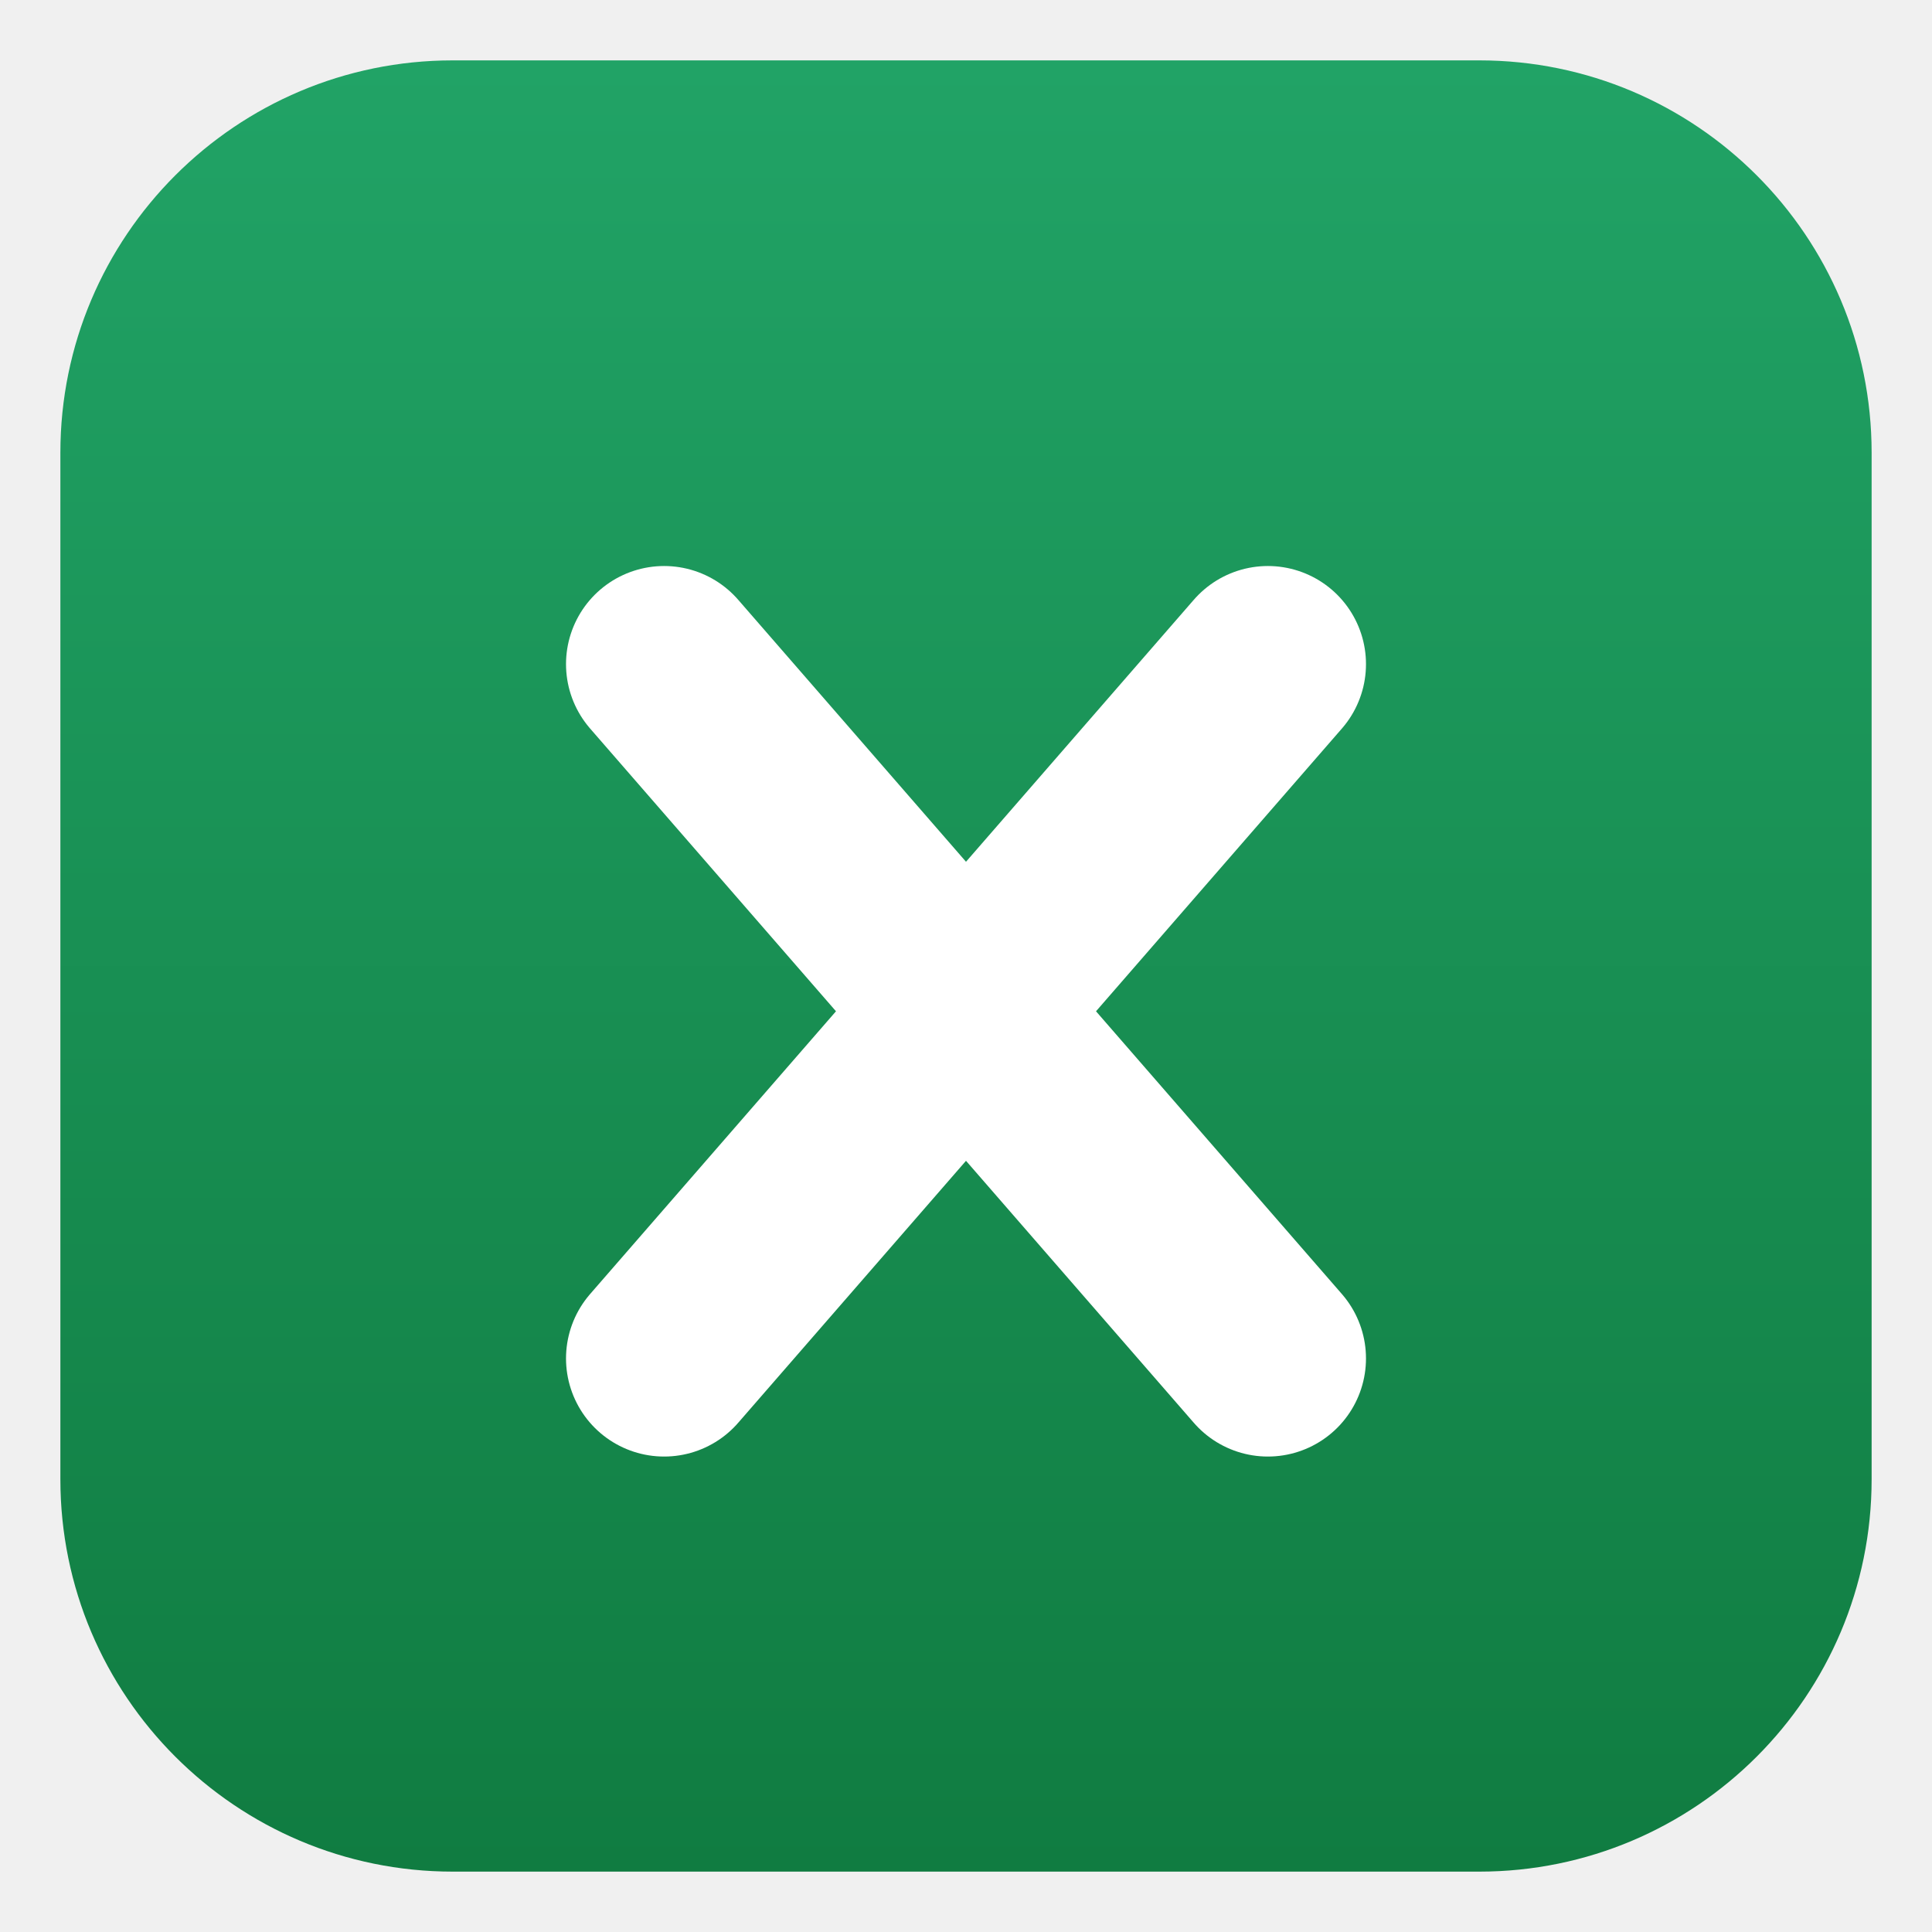
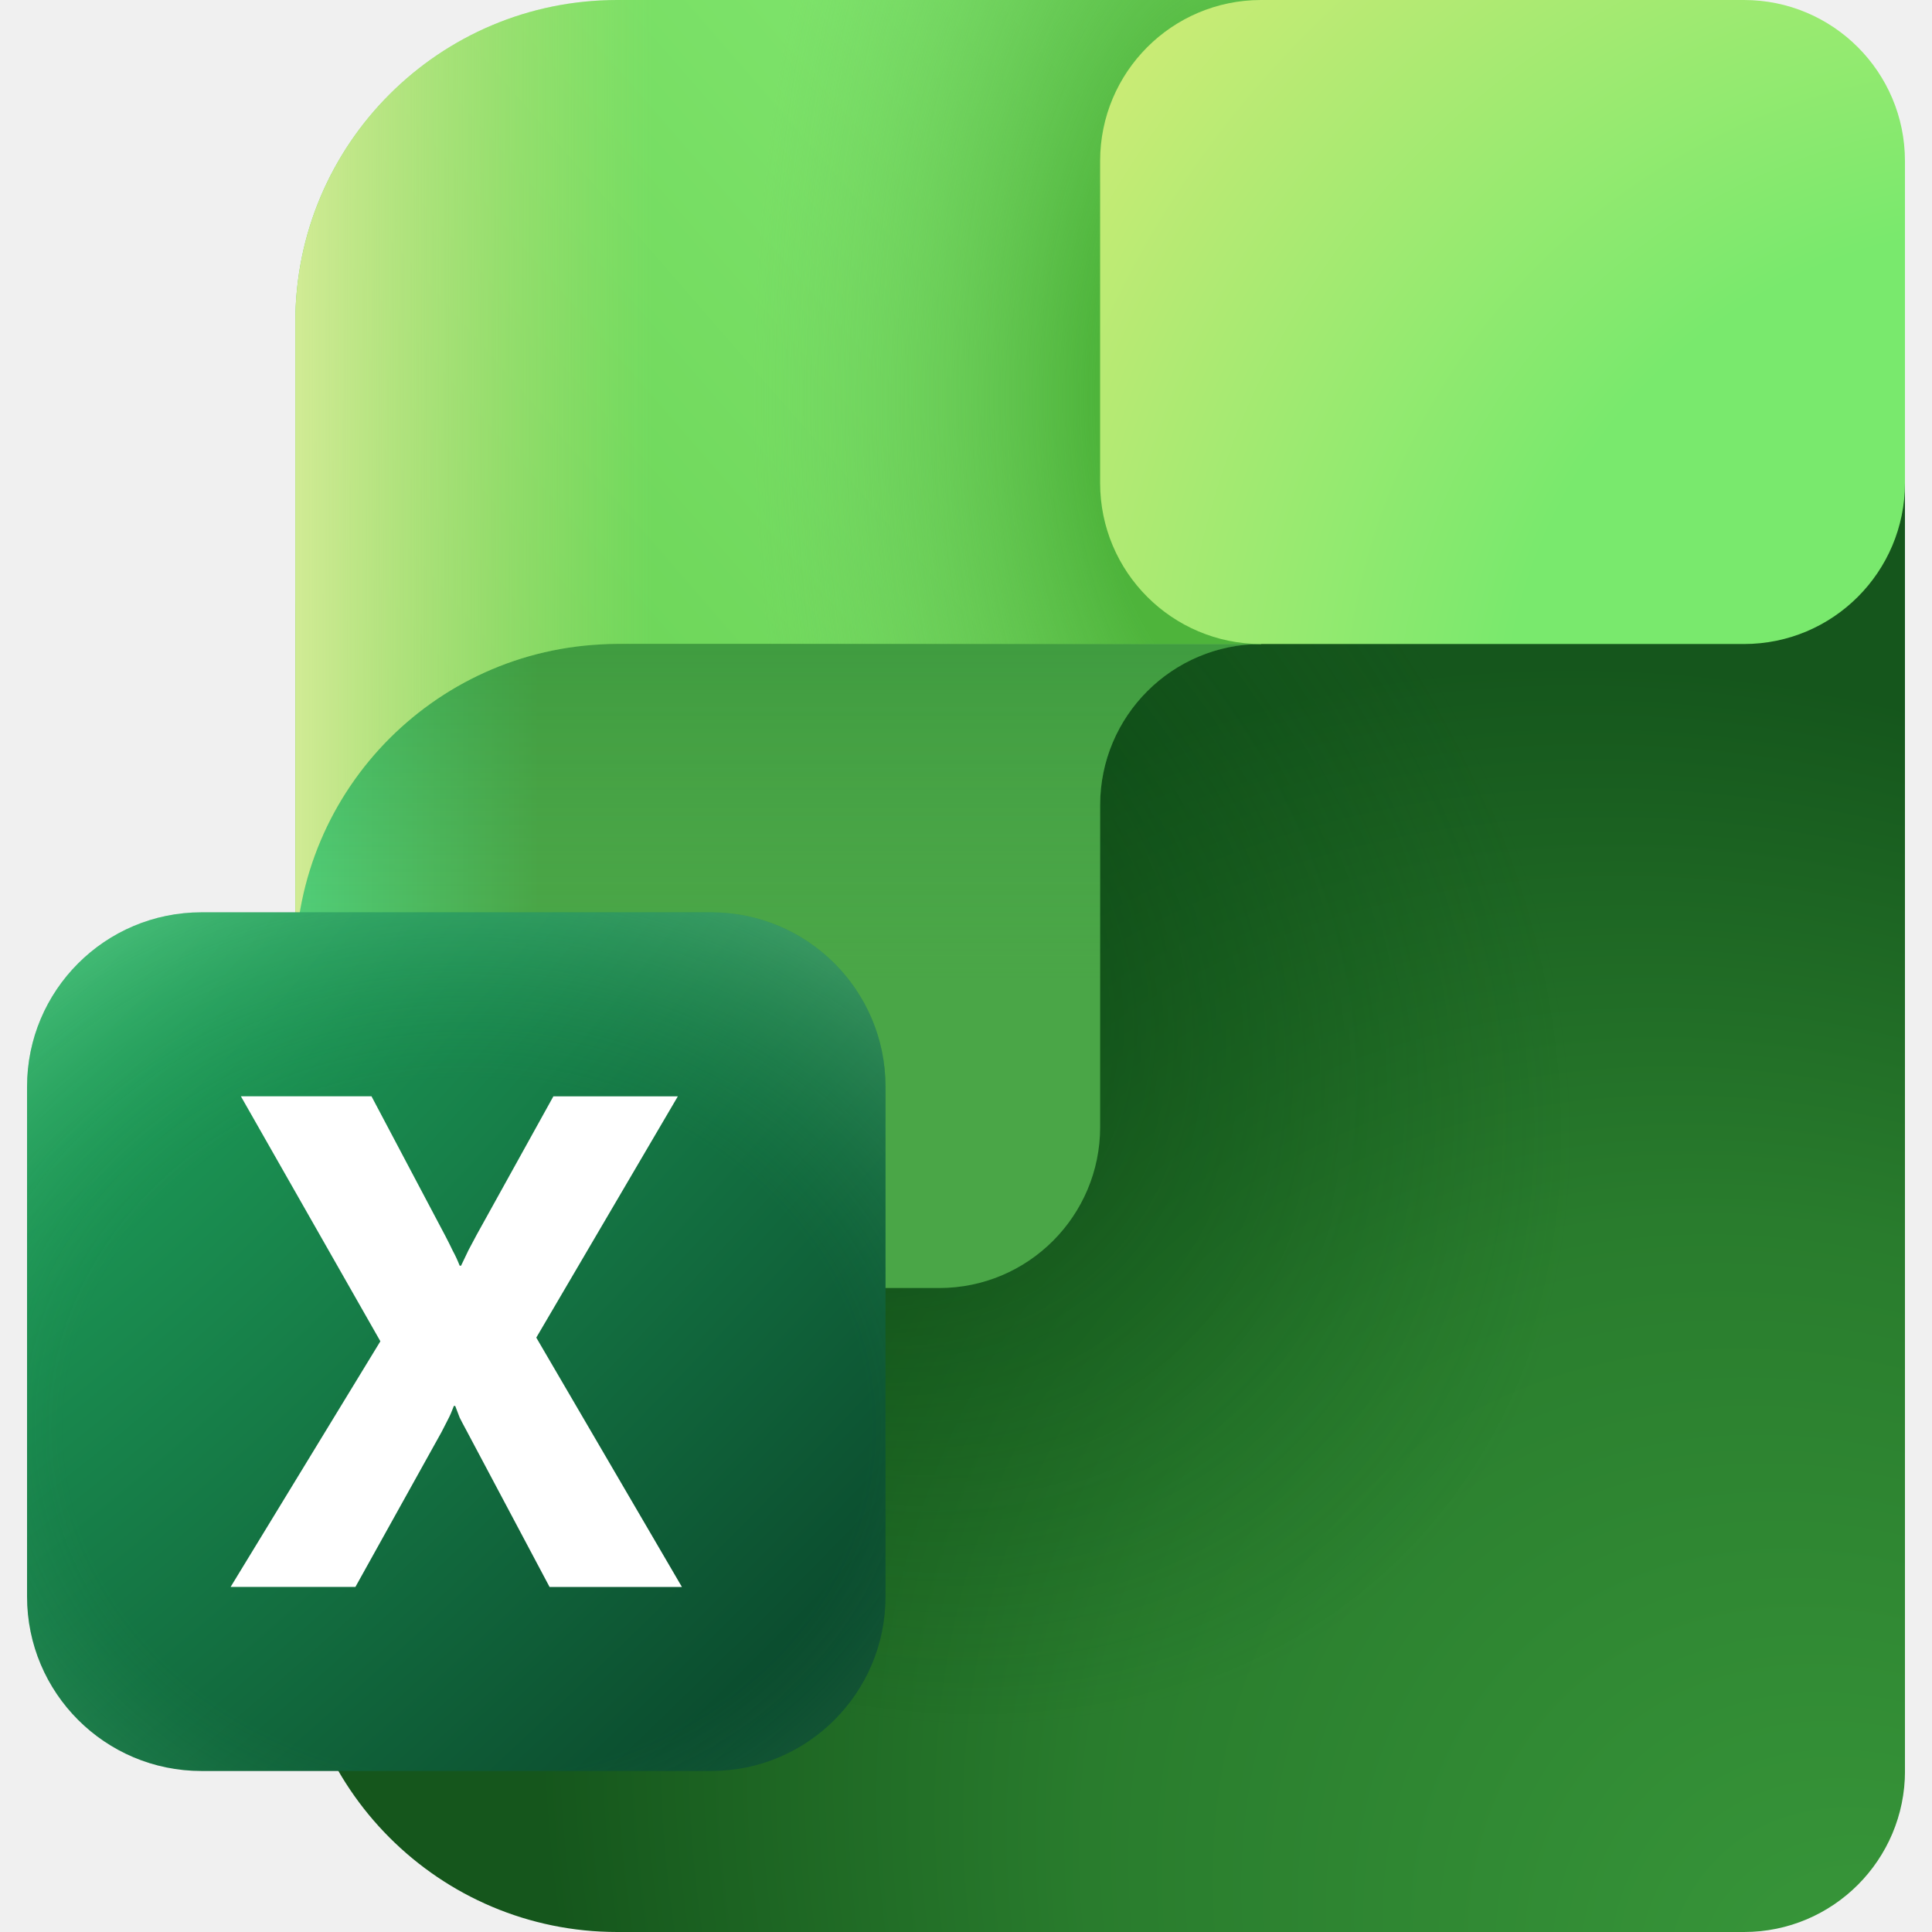
- <svg xmlns="http://www.w3.org/2000/svg" viewBox="0 0 64 64">
-   <defs>
-     <linearGradient id="g" x1="0" y1="0" x2="0" y2="1">
-       <stop offset="0" stop-color="#21a366" />
-       <stop offset="1" stop-color="#107c41" />
-     </linearGradient>
-   </defs>
-   <rect x="2" y="2" width="60" height="60" rx="13" fill="url(#g)" />
-   <path d="M22 22 L42 45 M42 22 L22 45" fill="none" stroke="#fff" stroke-width="6.5" stroke-linecap="round" />
+ <svg xmlns="http://www.w3.org/2000/svg" viewBox="0 0 500 500">
+   <svg x="7" y="0" width="486" height="500" viewBox="0 0 486 500" version="1.1">
+     <defs>
+       <radialGradient id="radial0" gradientUnits="userSpaceOnUse" cx="-746.66" cy="781.44" fx="-746.66" fy="781.44" r="13.89" gradientTransform="matrix(-28.32595,-29.80763,-23.11916,21.97986,-2596.39,-38900.309)">
+         <stop offset="0.06" style="stop-color:rgb(21.569%,58.431%,22.353%);stop-opacity:1;" />
+         <stop offset="0.42" style="stop-color:rgb(16.078%,48.627%,17.647%);stop-opacity:1;" />
+         <stop offset="0.7" style="stop-color:rgb(8.235%,33.725%,10.98%);stop-opacity:1;" />
+       </radialGradient>
+       <radialGradient id="radial1" gradientUnits="userSpaceOnUse" cx="-773.19" cy="771.25" fx="-773.19" fy="771.25" r="13.89" gradientTransform="matrix(-11.97612,-11.58137,-8.958526,9.268059,-2155.12,-15858.88)">
+         <stop offset="0" style="stop-color:rgb(2.745%,23.137%,6.275%);stop-opacity:0.698;" />
+         <stop offset="0.99" style="stop-color:rgb(3.137%,29.02%,7.451%);stop-opacity:0;" />
+       </radialGradient>
+       <linearGradient id="linear0" gradientUnits="userSpaceOnUse" x1="69.43" y1="210.33" x2="260.84" y2="210.33" gradientTransform="matrix(1,0,0,-1,0,502)">
+         <stop offset="0" style="stop-color:rgb(32.157%,81.961%,48.627%);stop-opacity:1;" />
+         <stop offset="0.33" style="stop-color:rgb(29.02%,65.098%,27.843%);stop-opacity:1;" />
+       </linearGradient>
+       <linearGradient id="linear1" gradientUnits="userSpaceOnUse" x1="194.4" y1="335.33" x2="194.4" y2="161.68" gradientTransform="matrix(1,0,0,-1,0,502)">
+         <stop offset="0" style="stop-color:rgb(16.078%,52.157%,18.431%);stop-opacity:0.302;" />
+         <stop offset="0.5" style="stop-color:rgb(29.02%,65.098%,27.843%);stop-opacity:0;" />
+       </linearGradient>
+       <linearGradient id="linear2" gradientUnits="userSpaceOnUse" x1="80.49" y1="297.22" x2="311.45" y2="497.54" gradientTransform="matrix(1,0,0,-1,0,502)">
+         <stop offset="0" style="stop-color:rgb(40%,81.569%,32.157%);stop-opacity:1;" />
+         <stop offset="1" style="stop-color:rgb(52.157%,91.373%,44.706%);stop-opacity:1;" />
+       </linearGradient>
+       <radialGradient id="radial2" gradientUnits="userSpaceOnUse" cx="-824.11" cy="810.99" fx="-824.11" fy="810.99" r="13.89" gradientTransform="matrix(-9.02,-0.000000000000001105,-0.000000000000002338,19.09,-7120.4,-15378.69)">
+         <stop offset="0.29" style="stop-color:rgb(30.588%,70.588%,23.137%);stop-opacity:1;" />
+         <stop offset="1" style="stop-color:rgb(44.706%,80%,38.039%);stop-opacity:0;" />
+       </radialGradient>
+       <linearGradient id="linear3" gradientUnits="userSpaceOnUse" x1="182.11" y1="377" x2="69.43" y2="377" gradientTransform="matrix(1,0,0,-1,0,502)">
+         <stop offset="0.18" style="stop-color:rgb(75.294%,87.843%,45.882%);stop-opacity:0;" />
+         <stop offset="1" style="stop-color:rgb(81.961%,92.157%,58.431%);stop-opacity:1;" />
+       </linearGradient>
+       <radialGradient id="radial3" gradientUnits="userSpaceOnUse" cx="-769.14" cy="808.9" fx="-769.14" fy="808.9" r="13.89" gradientTransform="matrix(-16.9077,-13.68182,13.64112,-16.86345,-23523.369,3309.71)">
+         <stop offset="0.44" style="stop-color:rgb(47.451%,91.373%,42.745%);stop-opacity:1;" />
+         <stop offset="1" style="stop-color:rgb(81.569%,92.157%,46.275%);stop-opacity:1;" />
+       </radialGradient>
+       <radialGradient id="radial4" gradientUnits="userSpaceOnUse" cx="-675.64" cy="793.28" fx="-675.64" fy="793.28" r="13.89" gradientTransform="matrix(15.99197,15.99755,45.54153,-45.54797,-25315.85,47178.18)">
+         <stop offset="0" style="stop-color:rgb(12.549%,65.882%,36.863%);stop-opacity:1;" />
+         <stop offset="0.94" style="stop-color:rgb(3.529%,26.667%,16.471%);stop-opacity:1;" />
+       </radialGradient>
+       <radialGradient id="radial5" gradientUnits="userSpaceOnUse" cx="-657.62" cy="853.99" fx="-657.62" fy="853.99" r="13.89" gradientTransform="matrix(0.000000000000000686,11.2,12.9,-0.00000000000000079,-10902.85,7734.8)">
+         <stop offset="0.58" style="stop-color:rgb(20%,65.098%,38.431%);stop-opacity:0;" />
+         <stop offset="0.97" style="stop-color:rgb(59.608%,94.118%,69.02%);stop-opacity:0.302;" />
+       </radialGradient>
+     </defs>
+     <g id="surface1">
+       <path style=" stroke:none;fill-rule:nonzero;fill:url(#radial0);" d="M 69.43 159.719 C 69.43 125.199 97.41 97.219 131.922 97.219 L 486.012 97.219 L 486.012 458.328 C 486.012 481.34 467.359 500 444.352 500 L 152.738 500 C 106.73 500 69.43 462.691 69.43 416.672 Z M 69.43 159.719 " />
+       <path style=" stroke:none;fill-rule:nonzero;fill:url(#radial1);" d="M 69.43 159.719 C 69.43 125.199 97.41 97.219 131.922 97.219 L 486.012 97.219 L 486.012 458.328 C 486.012 481.34 467.359 500 444.352 500 L 152.738 500 C 106.73 500 69.43 462.691 69.43 416.672 Z M 69.43 159.719 " />
+       <path style=" stroke:none;fill-rule:nonzero;fill:url(#linear0);" d="M 69.43 229.172 C 69.43 194.648 97.41 166.672 131.922 166.672 L 319.379 166.672 C 296.371 166.672 277.719 185.328 277.719 208.34 L 277.719 291.672 C 277.719 314.68 259.07 333.34 236.059 333.34 L 152.75 333.34 C 106.738 333.34 69.441 370.648 69.441 416.672 L 69.441 229.172 Z M 69.43 229.172 " />
+       <path style=" stroke:none;fill-rule:nonzero;fill:url(#linear1);" d="M 69.43 229.172 C 69.43 194.648 97.41 166.672 131.922 166.672 L 319.379 166.672 C 296.371 166.672 277.719 185.328 277.719 208.34 L 277.719 291.672 C 277.719 314.68 259.07 333.34 236.059 333.34 L 152.75 333.34 C 106.738 333.34 69.441 370.648 69.441 416.672 L 69.441 229.172 Z M 69.43 229.172 " />
+       <path style=" stroke:none;fill-rule:nonzero;fill:url(#linear2);" d="M 69.43 83.328 C 69.43 37.309 106.73 0 152.738 0 L 319.371 0 L 319.371 166.672 L 152.738 166.672 C 106.73 166.672 69.43 203.98 69.43 250 Z M 69.43 83.328 " />
+       <path style=" stroke:none;fill-rule:nonzero;fill:url(#radial2);" d="M 69.43 83.328 C 69.43 37.309 106.73 0 152.738 0 L 319.371 0 L 319.371 166.672 L 152.738 166.672 C 106.73 166.672 69.43 203.98 69.43 250 Z M 69.43 83.328 " />
+       <path style=" stroke:none;fill-rule:nonzero;fill:url(#linear3);" d="M 69.43 83.328 C 69.43 37.309 106.73 0 152.738 0 L 319.371 0 L 319.371 166.672 L 152.738 166.672 C 106.73 166.672 69.43 203.98 69.43 250 Z M 69.43 83.328 " />
+       <path style=" stroke:none;fill-rule:nonzero;fill:url(#radial3);" d="M 319.371 0 L 444.34 0 C 467.348 0 486 18.652 486 41.66 L 486 125.012 C 486 148.02 467.348 166.672 444.34 166.672 L 319.371 166.672 C 296.363 166.672 277.711 148.02 277.711 125.012 L 277.711 41.66 C 277.711 18.652 296.363 0 319.371 0 Z M 319.371 0 " />
+       <path style=" stroke:none;fill-rule:nonzero;fill:url(#radial4);" d="M 45.129 236.109 L 177.039 236.109 C 201.965 236.109 222.172 256.316 222.172 281.238 L 222.172 413.199 C 222.172 438.125 201.965 458.328 177.039 458.328 L 45.129 458.328 C 20.207 458.328 0 438.125 0 413.199 L 0 281.238 C 0 256.316 20.207 236.109 45.129 236.109 Z M 45.129 236.109 " />
+       <path style=" stroke:none;fill-rule:nonzero;fill:url(#radial5);" d="M 45.129 236.109 L 177.039 236.109 C 201.965 236.109 222.172 256.316 222.172 281.238 L 222.172 413.199 C 222.172 438.125 201.965 458.328 177.039 458.328 L 45.129 458.328 C 20.207 458.328 0 438.125 0 413.199 L 0 281.238 C 0 256.316 20.207 236.109 45.129 236.109 Z M 45.129 236.109 " />
+       <path style=" stroke:none;fill-rule:nonzero;fill:rgb(100%,100%,100%);fill-opacity:1;" d="M 169.48 410.711 L 135.23 410.711 L 113.73 370.238 C 112.961 368.82 112.371 367.699 111.961 366.871 C 111.609 365.988 111.219 364.98 110.809 363.859 L 110.461 363.859 C 109.93 365.281 109.43 366.43 108.961 367.309 C 108.488 368.199 107.93 369.289 107.281 370.59 L 84.98 410.699 L 52.68 410.699 L 91.441 347.121 L 55.34 283.719 L 89.141 283.719 L 108.25 319.852 C 109.02 321.328 109.672 322.629 110.199 323.75 C 110.789 324.809 111.379 326.078 111.969 327.559 L 112.32 327.559 C 113.141 325.852 113.789 324.488 114.27 323.488 C 114.801 322.488 115.512 321.16 116.391 319.512 L 136.211 283.738 L 168.422 283.738 L 131.789 346.172 L 169.488 410.719 Z M 169.48 410.711 " />
+     </g>
+   </svg>
</svg>
